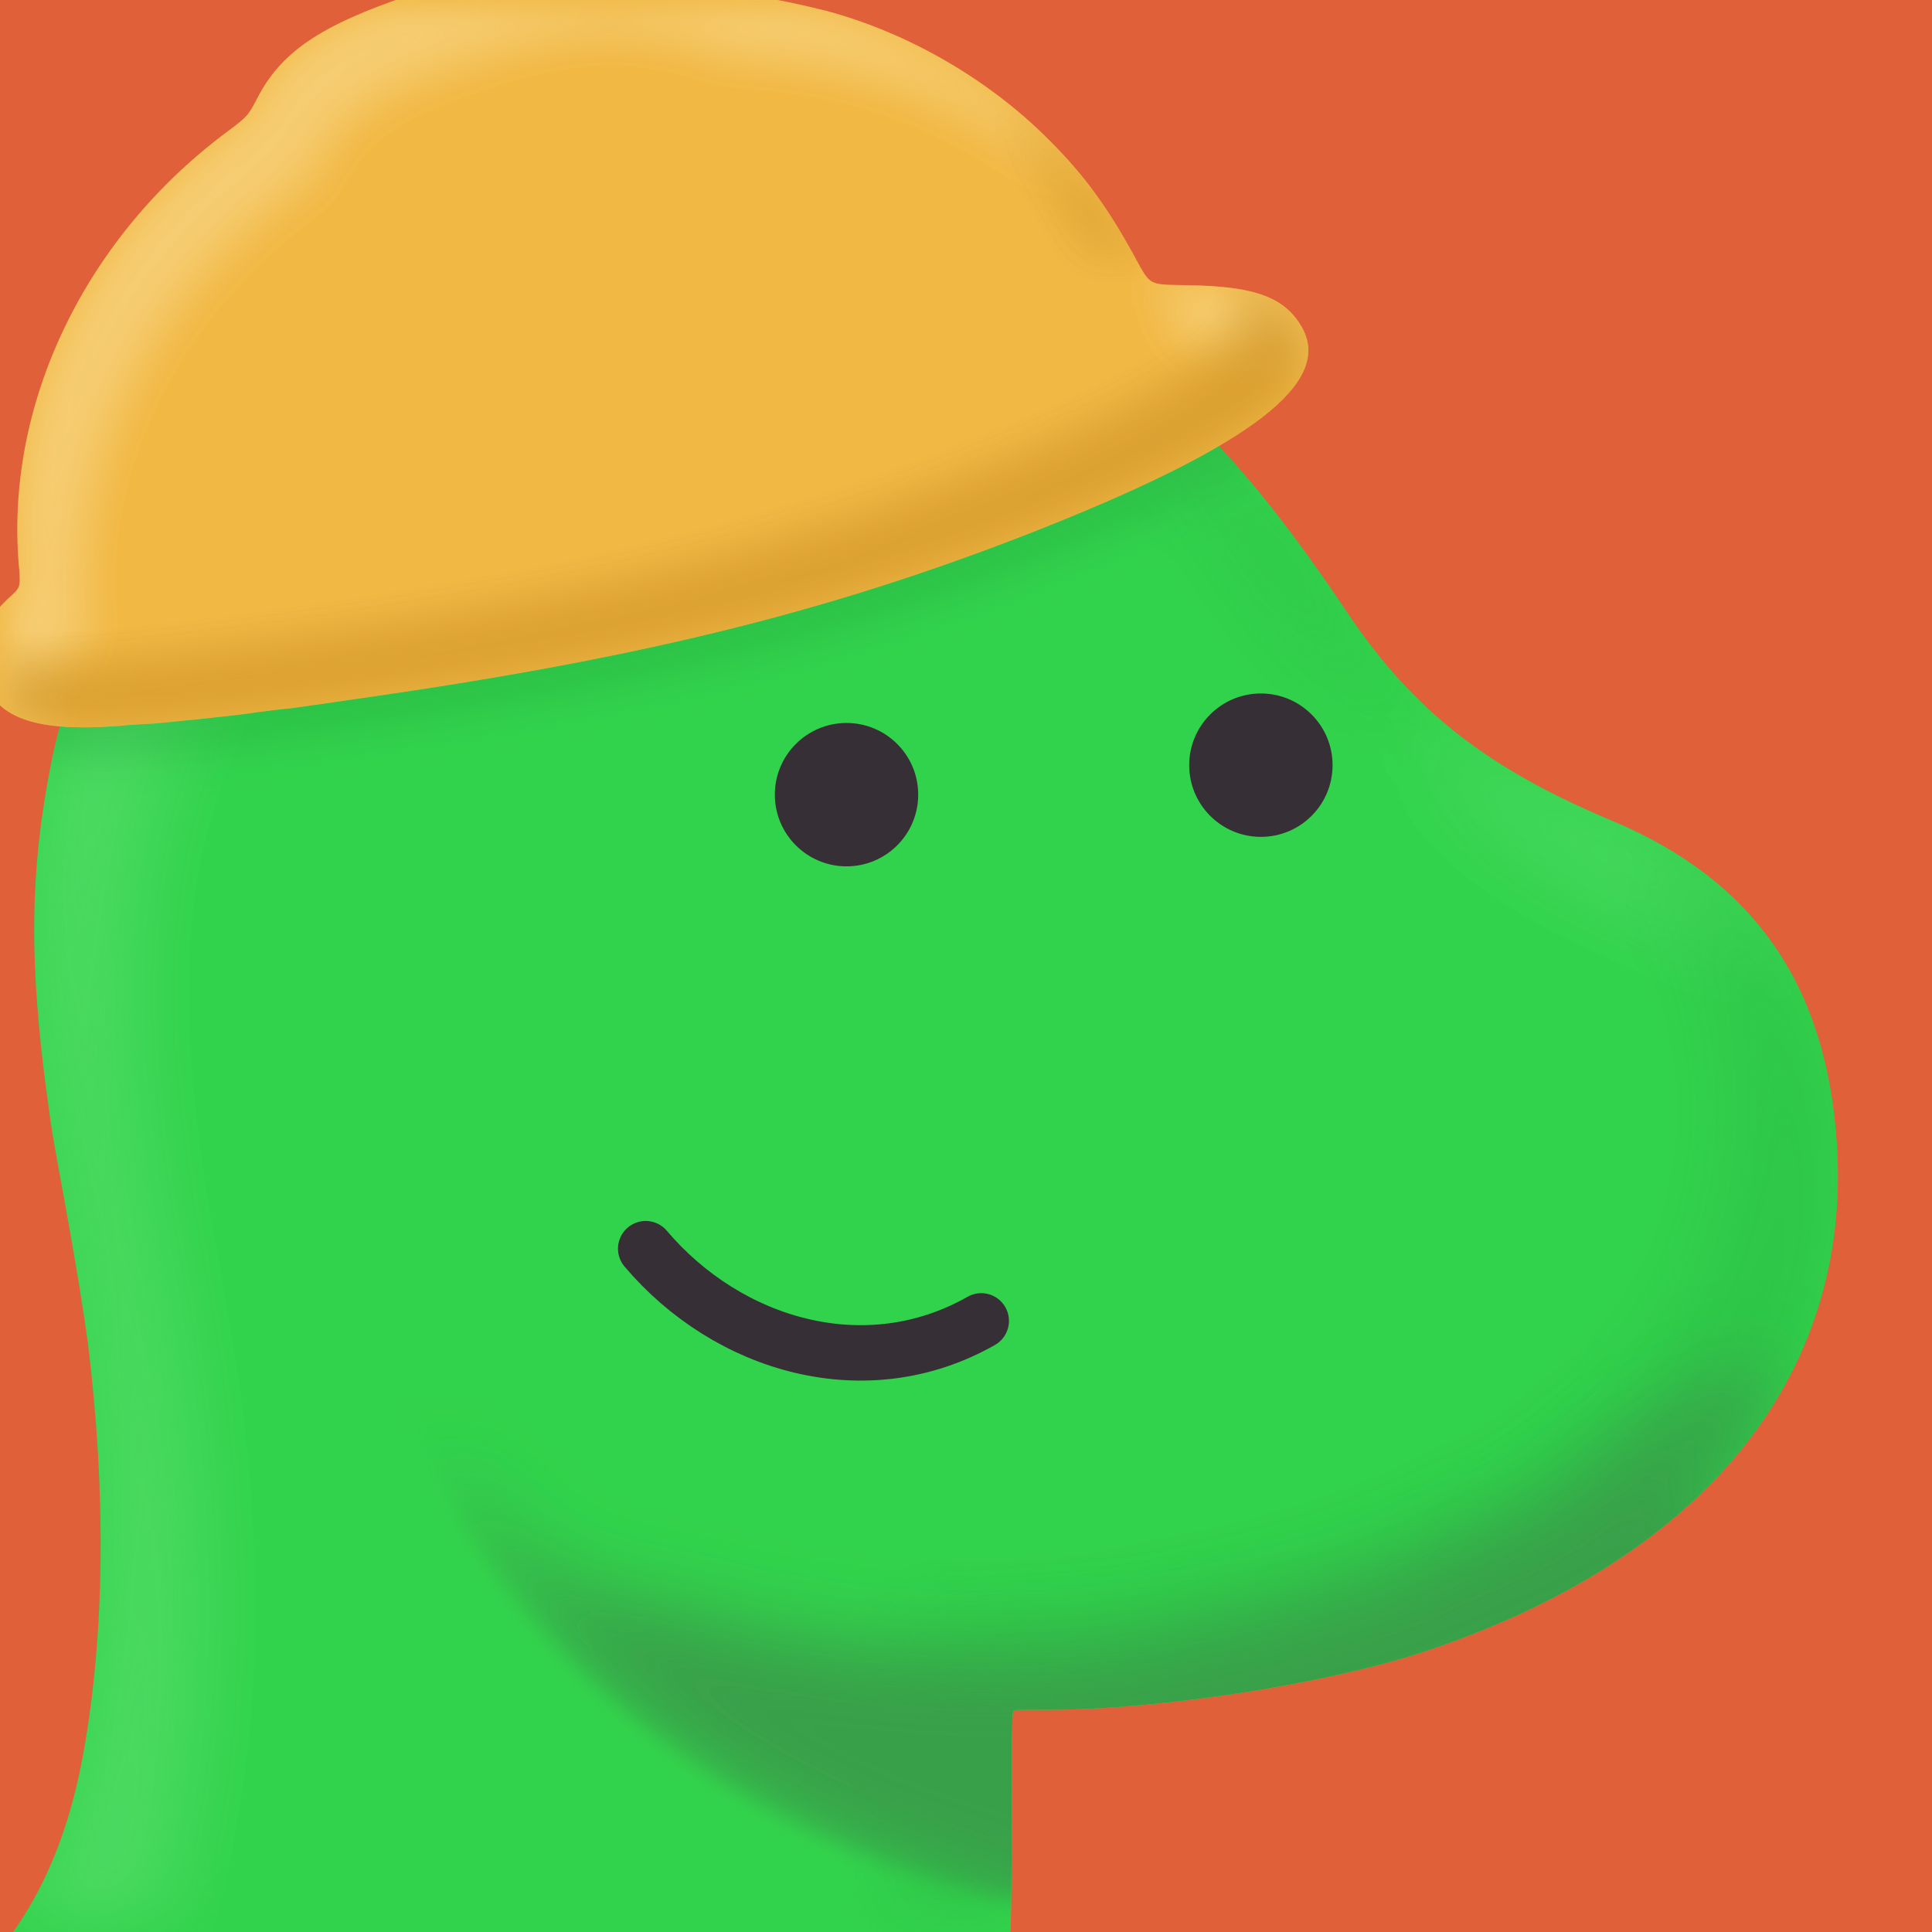
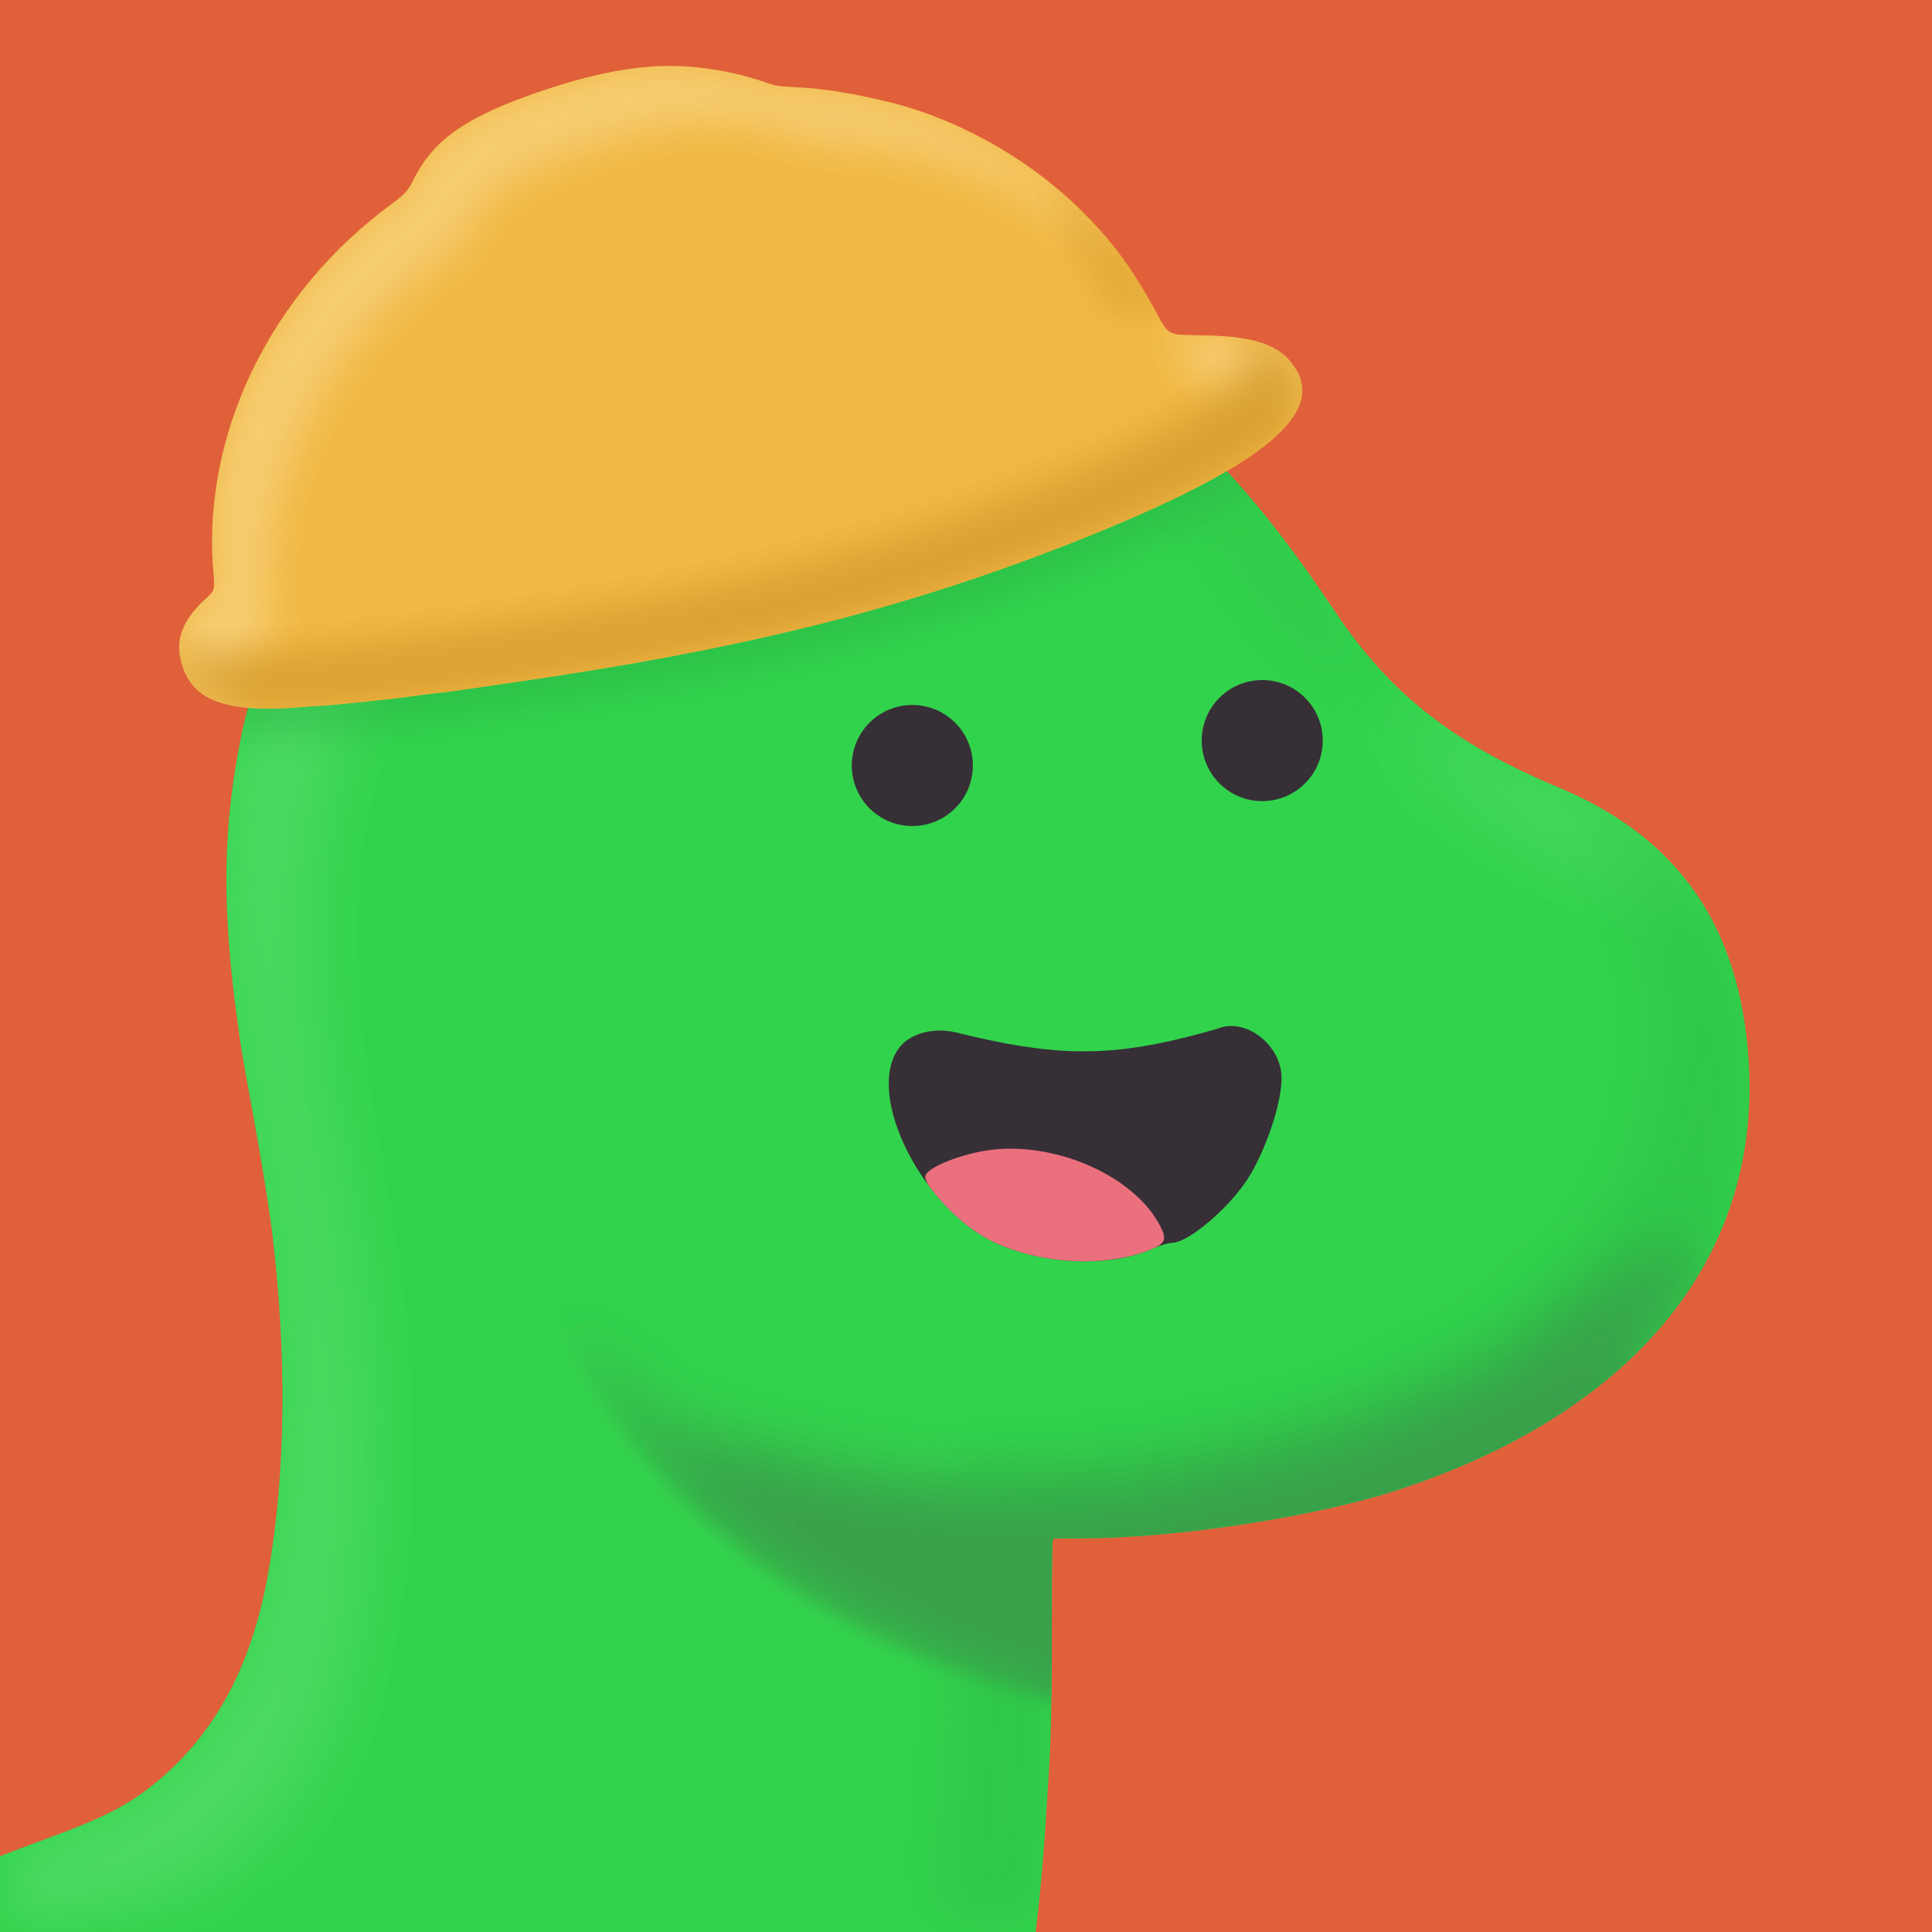
- <svg xmlns="http://www.w3.org/2000/svg" viewBox="96 38 380 380" role="img" aria-labelledby="title">
+ <svg xmlns="http://www.w3.org/2000/svg" viewBox="50 16 450 450" role="img" aria-labelledby="title">
  <defs>
    <path id="body" d="M232.8 84.9C183.4 86.7 143.3 109.8 120.5 149.5C114.8 159.5 108.6 175.7 106.3 186.9C101.8 208.9 101.6 227.1 105.4 254.6C106.2 260.8 106.7 263.3 108.8 274.8C111 286.9 112.5 296.3 113.3 302.3C116.9 331.6 116.6 359.5 112.4 382.8C108.6 403.9 100.3 419.4 86.9 430.7C79.9 436.5 74.7 439.2 60.2 444.5C33.2 454.3 14.3 464.3 1.4 475.4C0.1 476.5 0.1 476.5-24.9 476.5L-50 476.5L-50 519.3L-50 562L116.6 562L283.3 562L283.3 536.8C283.3 515.9 283.3 511.4 283.6 510.3C285.2 504 287.4 492.2 288.9 482.1C289.4 478.7 290 474.4 290.3 472.6C291.7 463.1 292.7 453.3 293.5 441.5C293.6 439.4 293.9 435.1 294.1 432C294.8 421.6 295 413.2 295 393.8C295 376.5 295.1 374.6 295.4 374.4C295.6 374.3 298.7 374.3 302.2 374.3C323.8 374.3 356.3 369.3 375.4 363.1C430.7 345 460.2 309 457.3 263.1C455.3 231.8 441 211.1 413 199.4C388.4 189.1 373.8 177.6 361 158.5C341.1 128.8 325.9 113.3 305.7 102C284.7 90.3 257.6 84 232.8 84.9Z" />
    <path id="accessory-shape" d="M201.7 31.5C193.9 32.1 186.3 33.8 176.7 37C158.9 43 151.1 48.3 146.4 57.7C144.9 60.6 144.4 61.1 141.5 63.3C112.7 84.3 96.6 117.9 99.8 150.3C100 153.2 99.9 153.6 98.5 154.9C92.4 160.3 90.6 165.1 92.4 170.9C95 179.2 102.6 182 119.2 180.8C120.9 180.6 124.2 180.4 126.4 180.3C130.6 179.9 142.1 178.8 146.5 178.1C147.9 177.9 151 177.5 153.3 177.3C157.5 176.7 158.4 176.6 168.6 175.1C224.2 167.1 261.3 157.7 301.8 141.6C342.3 125.4 357.9 113.3 352.2 102.6C348.9 96.6 343.1 94.3 329.9 94.1C321.5 93.9 322.5 94.5 318.8 87.8C313.7 78.6 309.2 72.4 302.6 65.8C290.7 53.7 274.6 44.4 258.4 40.1C249.6 37.9 242.2 36.6 235 36.3C231.3 36.1 230.7 36 228.6 35.3C219.9 32.2 210.1 30.9 201.7 31.5Z" />
    <clipPath id="clip-frame">
-       <rect x="96" y="38" width="380" height="380" />
+       <rect x="50" y="16" width="450" height="450" />
+     </clipPath>
+     <clipPath id="clip-mouth">
+       <path d="M333.6 255.6C332.9 255.8 329.8 256.7 326.6 257.5C307.6 262.3 294.9 262 272.8 256.5C267.5 255.2 261.9 256.7 259.4 260.1C251.2 271.1 265.3 298.6 282.8 305.9C294.4 310.8 309.2 311.1 318.8 306.7C320.2 306.1 322.1 305.5 322.9 305.5C327 305.5 337.4 296.4 341.4 289.3C345.4 282.3 348.5 272.6 348.5 267.1C348.5 259.4 340.1 252.9 333.6 255.6Z" />
    </clipPath>
    <clipPath id="clip-body">
      <use href="#body" />
    </clipPath>
    <clipPath id="clip-accessory">
      <use href="#accessory-shape" />
    </clipPath>
    <filter id="soft" filterUnits="userSpaceOnUse" x="-64" y="-64" width="640" height="640">
      <feGaussianBlur stdDeviation="7.5" />
    </filter>
    <filter id="softer" filterUnits="userSpaceOnUse" x="-64" y="-64" width="640" height="640">
      <feGaussianBlur stdDeviation="4" />
    </filter>
    <filter id="edge" filterUnits="userSpaceOnUse" x="-64" y="-64" width="640" height="640">
      <feGaussianBlur stdDeviation="2" />
    </filter>
    <mask id="mask-jaw">
      <path d="M176 316.3C195.6 365.6 242.8 400.7 294 412L480 412L480 0L150 0L150 316.3Z" fill="#fff" filter="url(#edge)" />
    </mask>
    <mask id="body-light">
      <g filter="url(#soft)">
        <use href="#body" fill="#fff" />
        <use href="#body" x="12.5" y="12.5" fill="#000" />
      </g>
    </mask>
    <mask id="body-shade">
      <g filter="url(#soft)">
        <use href="#body" fill="#fff" />
        <use href="#body" x="-15" y="-12.5" fill="#000" />
      </g>
    </mask>
    <mask id="accessory-light">
      <g filter="url(#softer)">
        <use href="#accessory-shape" fill="#fff" />
        <use href="#accessory-shape" x="10" y="10" fill="#000" />
      </g>
    </mask>
    <mask id="accessory-shade">
      <g filter="url(#softer)">
        <use href="#accessory-shape" fill="#fff" />
        <use href="#accessory-shape" x="-9" y="-9" fill="#000" />
      </g>
    </mask>
  </defs>
  <g clip-path="url(#clip-frame)">
-     <rect x="96" y="38" width="380" height="380" fill="#E0603A" />
+     <rect x="50" y="16" width="450" height="450" fill="#E0603A" />
    <g id="dino">
      <use href="#body" fill="#32D34C" />
      <g clip-path="url(#clip-body)">
        <rect width="512" height="512" fill="#7CE68A" opacity="0.4" mask="url(#body-light)" />
        <rect width="512" height="512" fill="#24A63F" opacity="0.3" mask="url(#body-shade)" />
        <g mask="url(#mask-jaw)">
          <path d="M438.3 306.5C437.5 306.9 436.7 307.4 436.5 307.6C436.3 307.8 436 308 435.9 308C435.6 308 431.6 310.4 430.1 311.5C429.6 311.9 427.2 313.3 424.9 314.6C422.6 315.9 420.1 317.5 419.5 318C418.9 318.6 416.8 320.2 414.9 321.6C410.7 324.7 407.8 327.2 404.4 330.3C402.6 331.9 401.4 332.7 400 333.4C397.4 334.6 395.9 335.4 394.4 336.4C393.7 336.8 392 337.6 390.6 338.1C389.1 338.6 387.2 339.4 386.3 339.8C385.4 340.2 383.2 341.1 381.5 341.8C377.2 343.5 375.4 344.4 373.4 345.6C370.9 347.2 366.2 349.1 363.9 349.6C359.9 350.4 356.1 351.5 349.4 353.8C347 354.6 335.9 357 334.6 357C333.9 357 326.1 359 323.3 359.9C321.4 360.5 318.7 360.9 313 361.5C311.7 361.7 308.1 362.1 304.9 362.4C298.1 363.2 279.6 363.4 278.5 362.6C278.4 362.6 276.9 362.5 275.1 362.4C273.3 362.3 270.5 362.1 268.9 361.9C267.2 361.7 264.4 361.3 262.6 361.1C260.9 360.9 258.8 360.6 258.1 360.4C256.8 359.9 254.3 359.6 250.3 359.3C248.8 359.1 246.9 358.8 246.1 358.6C245.3 358.3 243.4 357.9 242.1 357.8C240.8 357.6 238.9 357.2 238.1 356.9C233.1 354.9 227.2 353.5 222.9 353.3C220.2 353.1 219.7 352.9 217.9 352.1C216.4 351.4 215.4 351.2 214.1 351.1C213.2 351 211.9 350.9 211.4 350.7C207 349.6 195 340.2 188.4 332.8C182.9 326.6 182 325.8 182 327C182 328.4 184.7 333.8 188.7 340.1C209.3 373.2 246.8 399.7 288.3 410.4C295.9 412.4 295.6 409.9 293.3 443.5C292.6 453.5 291.6 462.8 290.6 470.2C290.1 473.5 290.1 473.9 291.4 474.9C292.8 475.9 473.2 475.3 474.3 474.3C475.8 472.8 475.8 340 474.3 338.5C473.3 337.5 473.3 337.5 450.6 337.5C425.6 337.5 426.8 337.6 426.8 336.1C426.8 335.5 427.2 334.9 429.1 333.3C436.6 326.3 445.4 314.8 445.9 311.4C446.1 310.1 446 310.1 445 309.2C444.4 308.6 443.9 307.9 443.8 307.6C443.1 306 440.3 305.4 438.3 306.5Z" fill="#37A049" filter="url(#soft)" />
        </g>
        <use href="#accessory-shape" x="2" y="6" fill="#24A63F" opacity="0.35" filter="url(#softer)" />
      </g>
    </g>
    <g id="face" fill="#362F36">
      <circle cx="262.5" cy="194.3" r="14.1" />
      <circle cx="344" cy="188.5" r="14.1" />
-       <path d="M223 283.6C239.2 302.7 266.3 310.7 289 297.8" fill="none" stroke="#362F36" stroke-width="10.9" stroke-linecap="round" />
+       <path d="M333.6 255.6C332.9 255.8 329.8 256.7 326.6 257.5C307.6 262.3 294.9 262 272.8 256.5C267.5 255.2 261.9 256.7 259.4 260.1C251.2 271.1 265.3 298.6 282.8 305.9C294.4 310.8 309.2 311.1 318.8 306.7C320.2 306.1 322.1 305.5 322.9 305.5C327 305.5 337.4 296.4 341.4 289.3C345.4 282.3 348.5 272.6 348.5 267.1C348.5 259.4 340.1 252.9 333.6 255.6Z" />
+       <path d="M279.6 284C272.8 285.1 265.5 288.2 265.5 290.1C265.5 292.4 272.2 299.6 277.7 303.3C288.1 310.2 306.6 311.9 318.4 306.9C321.4 305.6 321.8 304.6 320.3 301.7C314.3 289.8 295.3 281.5 279.6 284Z" fill="#EB707D" clip-path="url(#clip-mouth)" />
    </g>
    <g id="accessory">
      <use href="#accessory-shape" fill="#F1B844" />
      <g clip-path="url(#clip-accessory)">
        <rect width="512" height="512" fill="#F7D27E" opacity="0.8" mask="url(#accessory-light)" />
        <rect width="512" height="512" fill="#D49A2C" opacity="0.8" mask="url(#accessory-shade)" />
      </g>
    </g>
  </g>
</svg>
